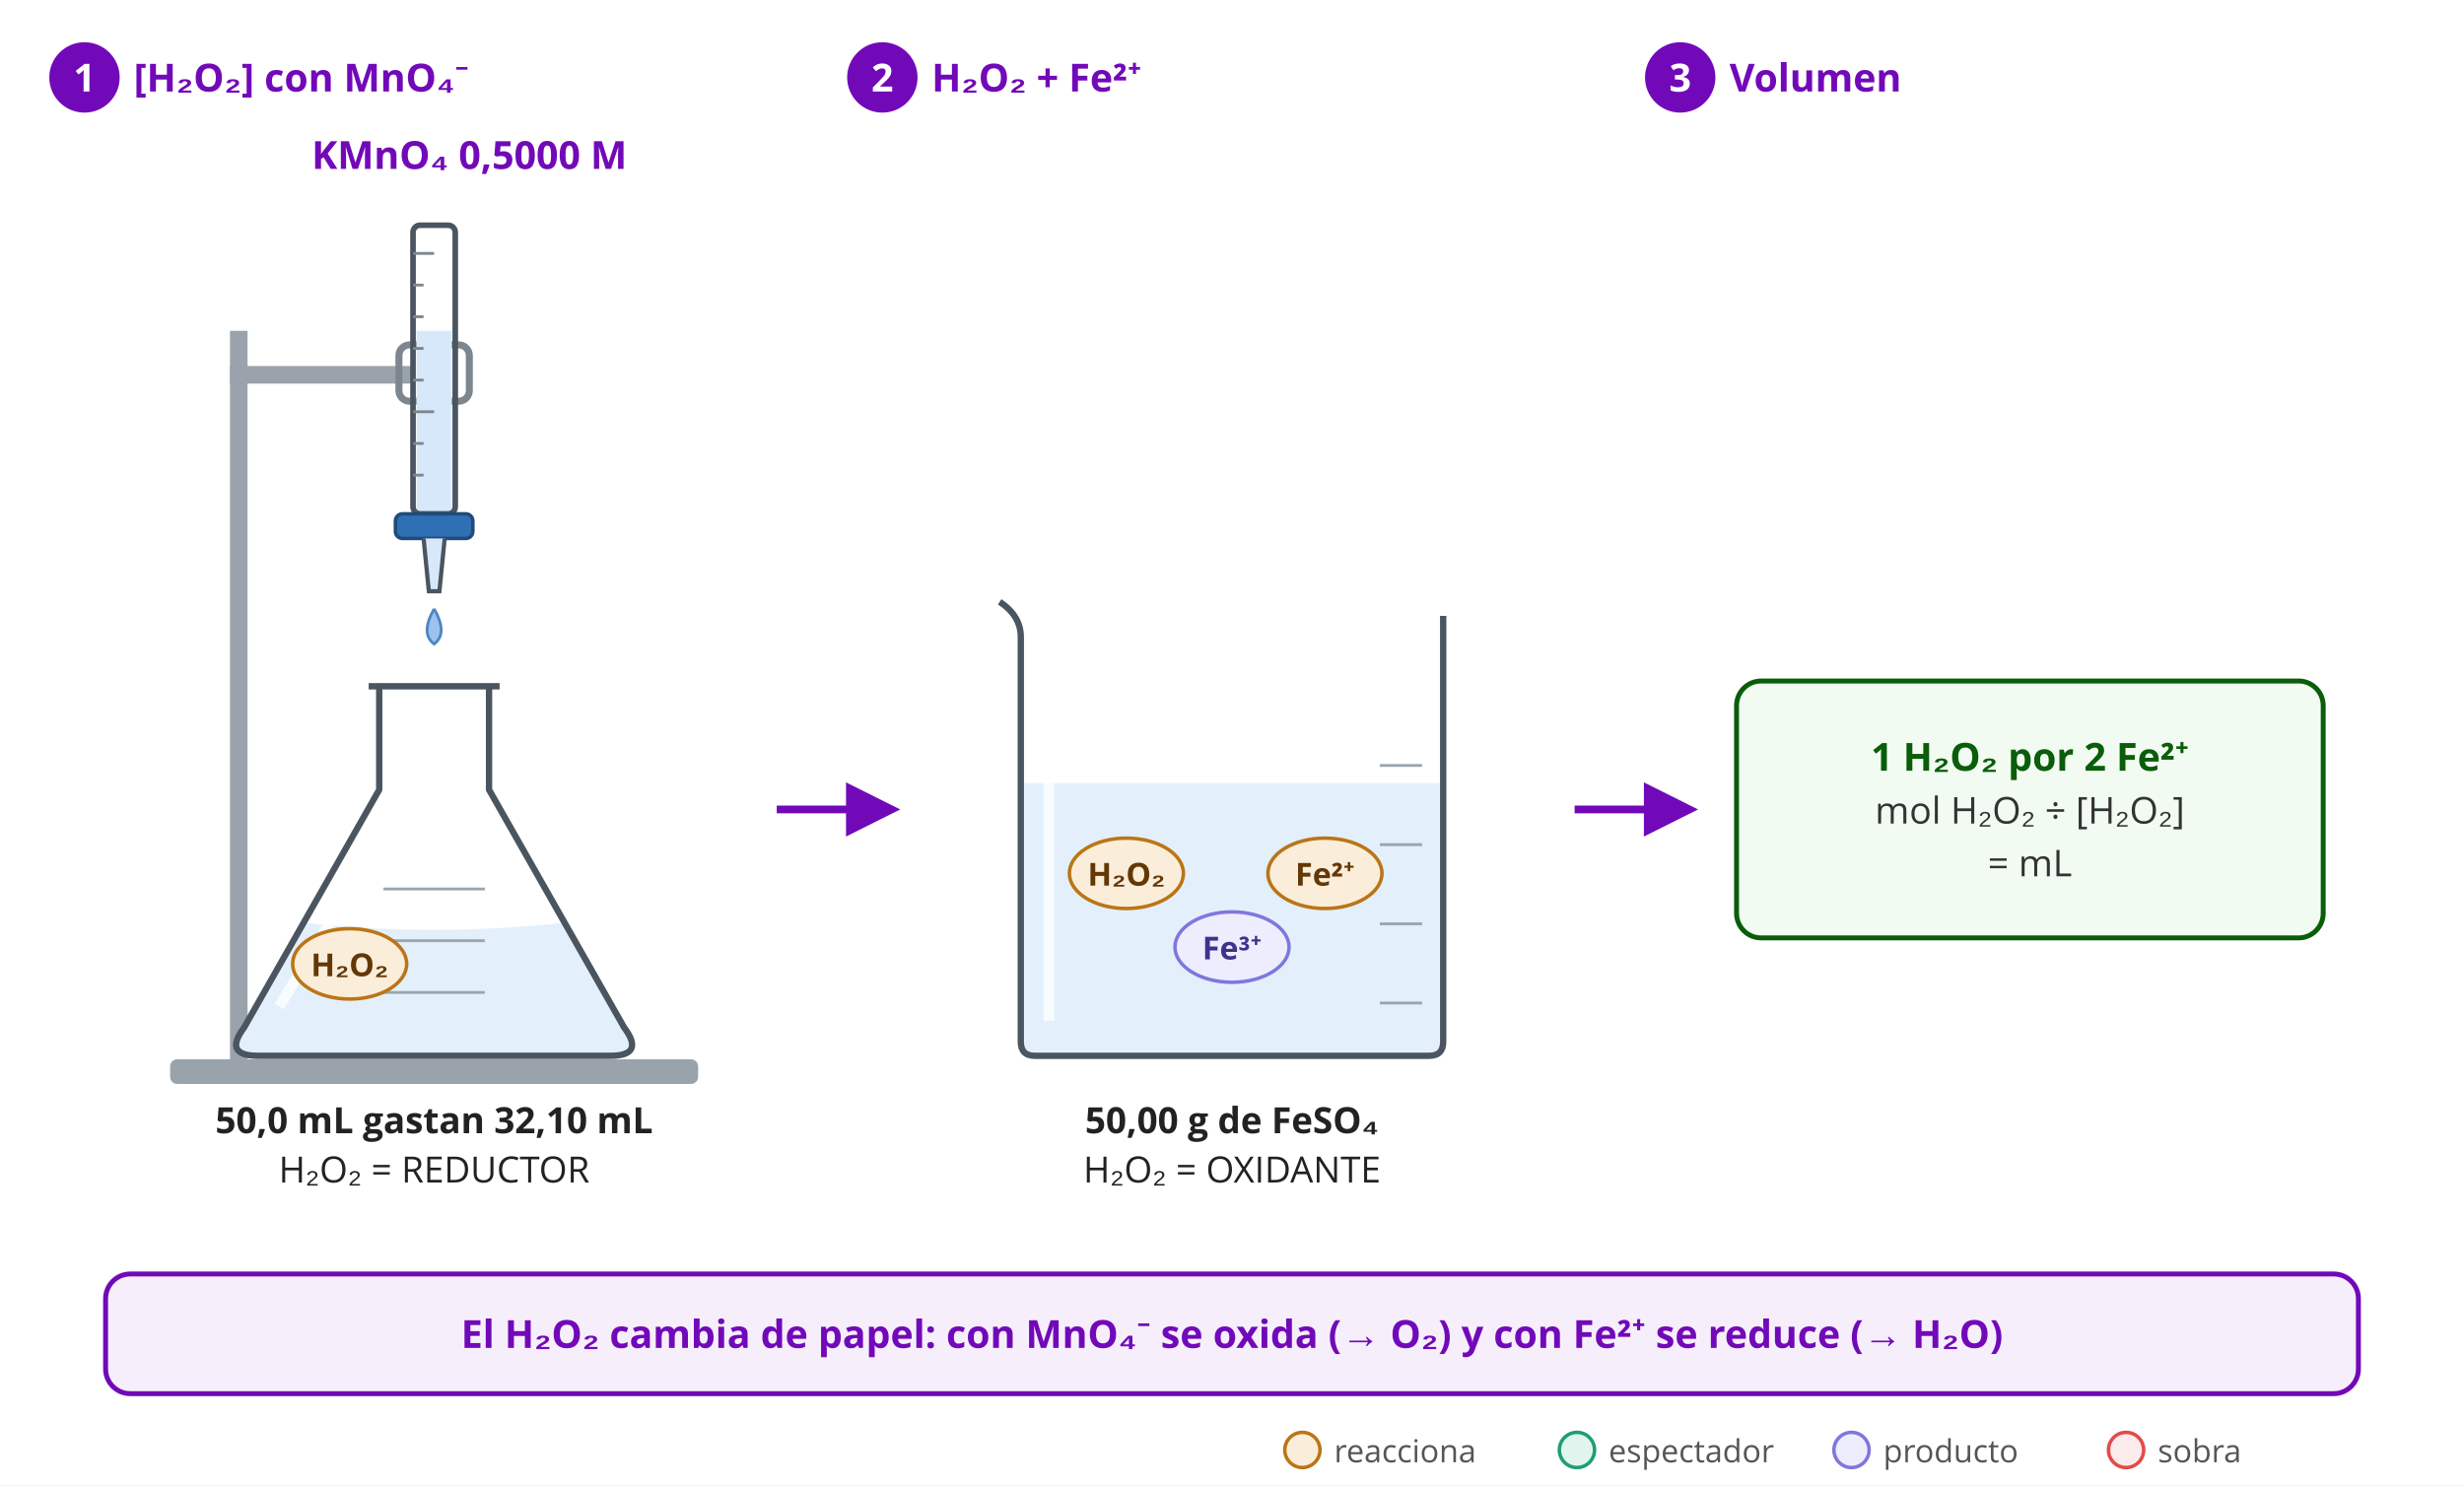
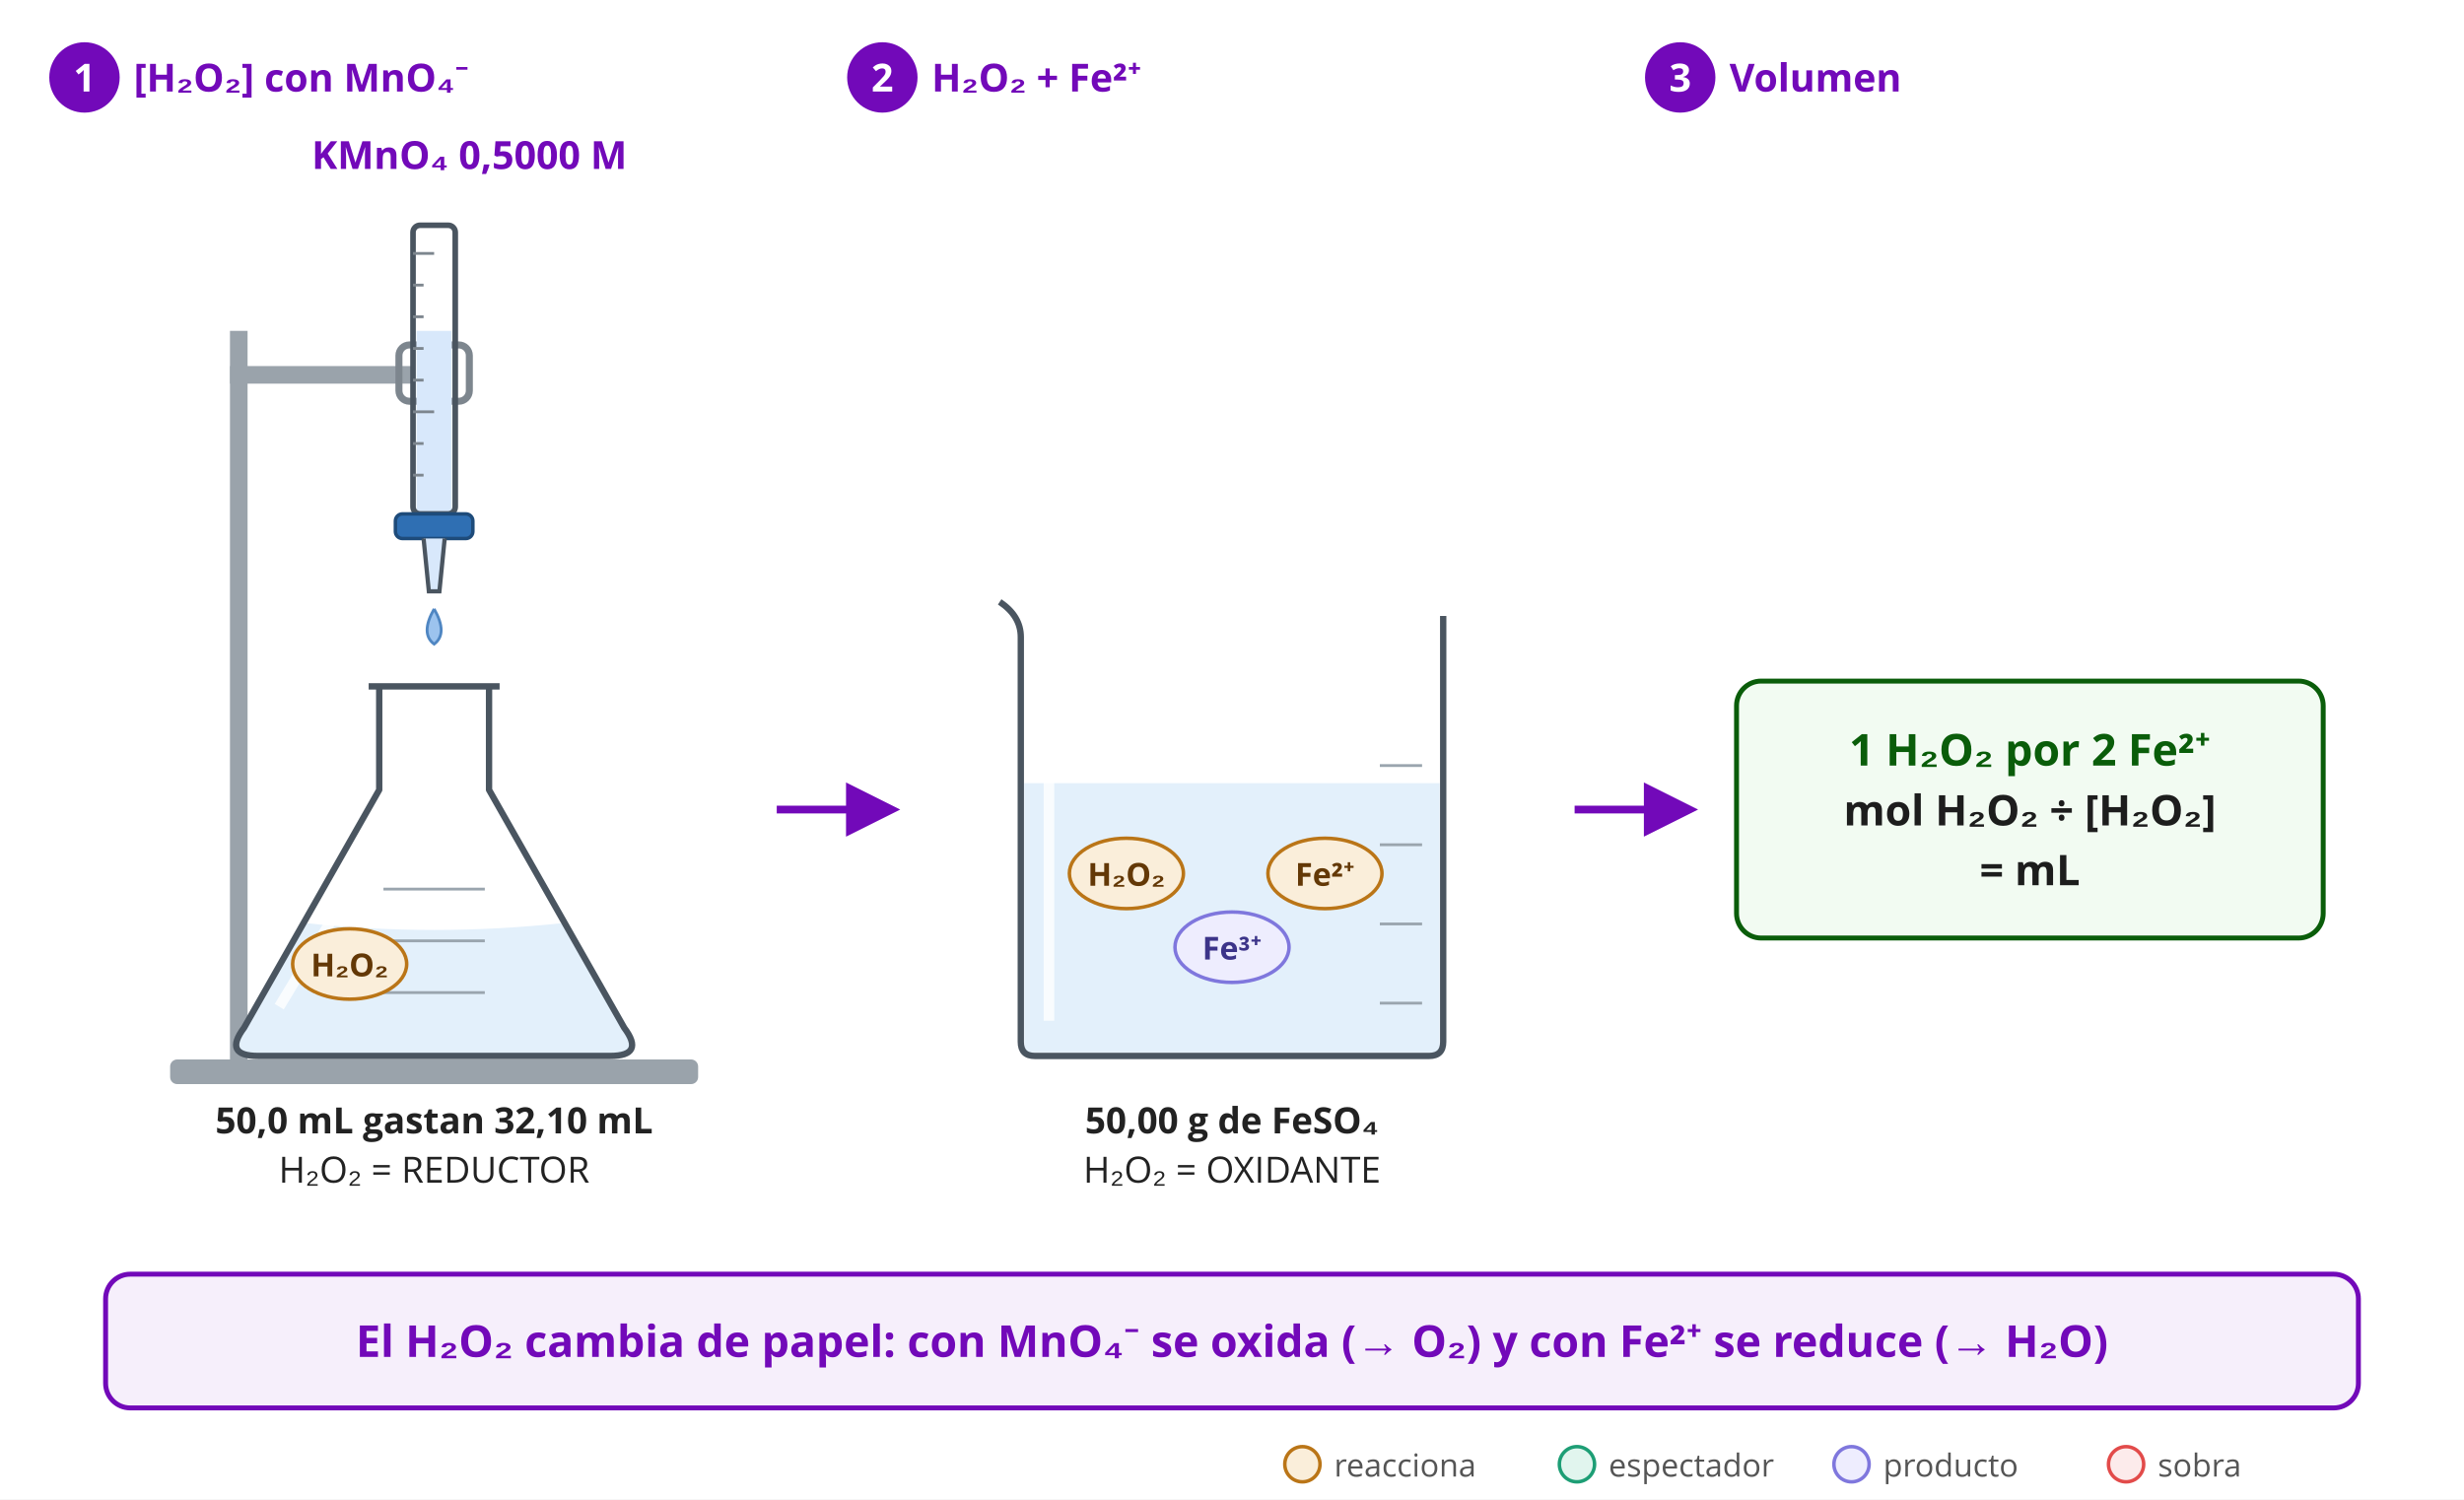
- <svg xmlns="http://www.w3.org/2000/svg" viewBox="0 0 700 422" width="700" height="422">
+ <svg xmlns="http://www.w3.org/2000/svg" viewBox="0 0 700 426" width="700" height="426">
  <defs>
    <marker id="pta" viewBox="0 0 10 10" refX="8" refY="5" markerWidth="7" markerHeight="7" orient="auto-start-reverse">
      <path d="M0 0 L10 5 L0 10 z" fill="#7209b9" />
    </marker>
  </defs>
-   <rect width="700" height="422" fill="white" />
+   <rect width="700" height="426" fill="white" />
  <circle cx="24.0" cy="22" r="10" fill="#7209b9" />
  <text x="24.0" y="26" text-anchor="middle" font-size="11" font-weight="bold" fill="white" font-family="Open Sans, Arial, sans-serif">1</text>
  <text x="40.0" y="26" text-anchor="start" font-size="11.5" font-weight="bold" fill="#7209b9" font-family="Open Sans, Arial, sans-serif" />
  <text x="38.0" y="26" text-anchor="start" font-size="11" font-weight="bold" fill="#7209b9" font-family="Open Sans, Arial, sans-serif">[H₂O₂] con MnO₄⁻</text>
  <rect x="65.333" y="94" width="5" height="207" fill="#9aa3ab" />
  <rect x="48.333" y="301" width="150" height="7" rx="2" fill="#9aa3ab" />
  <rect x="65.333" y="104" width="52" height="5" fill="#9aa3ab" />
  <rect x="113.333" y="98" width="20" height="16" rx="3" fill="none" stroke="#7d868e" stroke-width="2" />
  <rect x="118.333" y="94" width="10" height="52" fill="#d8e8fb" />
  <rect x="117.333" y="64" width="12" height="82" rx="2" fill="none" stroke="#4a5560" stroke-width="1.6" />
  <line x1="117.333" y1="72" x2="123.333" y2="72" stroke="#7d868e" stroke-width=".8" />
  <line x1="117.333" y1="81" x2="120.333" y2="81" stroke="#7d868e" stroke-width=".8" />
  <line x1="117.333" y1="90" x2="120.333" y2="90" stroke="#7d868e" stroke-width=".8" />
  <line x1="117.333" y1="99" x2="120.333" y2="99" stroke="#7d868e" stroke-width=".8" />
  <line x1="117.333" y1="108" x2="120.333" y2="108" stroke="#7d868e" stroke-width=".8" />
  <line x1="117.333" y1="117" x2="123.333" y2="117" stroke="#7d868e" stroke-width=".8" />
  <line x1="117.333" y1="126" x2="120.333" y2="126" stroke="#7d868e" stroke-width=".8" />
  <line x1="117.333" y1="135" x2="120.333" y2="135" stroke="#7d868e" stroke-width=".8" />
  <rect x="112.333" y="146" width="22" height="7" rx="2" fill="#2f6fb3" stroke="#1e4b7a" />
  <path d="M120.333 153 L121.833 168 H124.833 L126.333 153" fill="#d8e8fb" stroke="#4a5560" stroke-width="1.2" />
  <path d="M123.333 173 q-4 7 0 10 q4 -3 0 -10" fill="#9cc3ee" stroke="#4f86c2" stroke-width=".8" />
  <text x="133.333" y="48.0" text-anchor="middle" font-size="11.0" font-weight="bold" fill="#7209b9" font-family="Open Sans, Arial, sans-serif">KMnO₄ 0,5000 M</text>
  <path d="M86.261 262.2 Q123.333 266.2 160.406 262.2 L177.333 292 Q183.333 300 173.333 300 H73.333 Q63.333 300 69.333 292 Z" fill="#e3f0fb" stroke="none" />
  <path d="M104.733 195 H141.933 M107.733 195 V224.4 L69.333 292 Q63.333 300 73.333 300 H173.333 Q183.333 300 177.333 292 L138.933 224.4 V195" fill="none" stroke="#4a5560" stroke-width="1.8" stroke-linejoin="round" />
  <path d="M79.333 286 L111.733 232.4" stroke="white" stroke-width="3" opacity=".8" />
  <line x1="108.933" y1="282.0" x2="137.733" y2="282.0" stroke="#9aa5ae" stroke-width=".8" />
  <line x1="108.933" y1="267.3" x2="137.733" y2="267.3" stroke="#9aa5ae" stroke-width=".8" />
  <line x1="108.933" y1="252.6" x2="137.733" y2="252.6" stroke="#9aa5ae" stroke-width=".8" />
  <ellipse cx="99.333" cy="273.876" rx="16.2" ry="10" fill="#FAEEDA" stroke="#BA7517" stroke-width="1" />
  <text x="99.333" y="277.376" text-anchor="middle" font-size="9" font-weight="bold" fill="#633806" font-family="Open Sans, Arial, sans-serif">H₂O₂</text>
  <text x="123.333" y="322" text-anchor="middle" font-size="10.3" font-weight="bold" fill="#222" font-family="Open Sans, Arial, sans-serif">50,0 mL gastan 32,10 mL</text>
  <text x="123.333" y="336" text-anchor="middle" font-size="10.3" font-weight="normal" fill="#222" font-family="Open Sans, Arial, sans-serif">H₂O₂ = REDUCTOR</text>
  <path d="M220.667 230 L252.667 230" fill="none" stroke="#7209b9" stroke-width="2.2" marker-end="url(#pta)" />
  <circle cx="250.667" cy="22" r="10" fill="#7209b9" />
  <text x="250.667" y="26" text-anchor="middle" font-size="11" font-weight="bold" fill="white" font-family="Open Sans, Arial, sans-serif">2</text>
  <text x="266.667" y="26" text-anchor="start" font-size="11.5" font-weight="bold" fill="#7209b9" font-family="Open Sans, Arial, sans-serif" />
  <text x="264.667" y="26" text-anchor="start" font-size="11" font-weight="bold" fill="#7209b9" font-family="Open Sans, Arial, sans-serif">H₂O₂ + Fe²⁺</text>
  <rect x="291.0" y="222.5" width="118" height="76.5" fill="#e3f0fb" />
  <path d="M284.0 171 Q290.0 175 290.0 181 V296 Q290.0 300 294.0 300 H406.0 Q410.0 300 410.0 296 V175" fill="none" stroke="#4a5560" stroke-width="1.8" />
  <line x1="392.0" y1="285.0" x2="404.0" y2="285.0" stroke="#9aa5ae" stroke-width=".8" />
  <line x1="392.0" y1="262.5" x2="404.0" y2="262.5" stroke="#9aa5ae" stroke-width=".8" />
  <line x1="392.0" y1="240.0" x2="404.0" y2="240.0" stroke="#9aa5ae" stroke-width=".8" />
  <line x1="392.0" y1="217.5" x2="404.0" y2="217.5" stroke="#9aa5ae" stroke-width=".8" />
  <line x1="298.0" y1="189" x2="298.0" y2="290" stroke="white" stroke-width="3" opacity=".8" />
  <ellipse cx="320.0" cy="248.15" rx="16.2" ry="10" fill="#FAEEDA" stroke="#BA7517" stroke-width="1" />
  <text x="320.0" y="251.65" text-anchor="middle" font-size="9" font-weight="bold" fill="#633806" font-family="Open Sans, Arial, sans-serif">H₂O₂</text>
  <ellipse cx="376.4" cy="248.15" rx="16.2" ry="10" fill="#FAEEDA" stroke="#BA7517" stroke-width="1" />
  <text x="376.4" y="251.65" text-anchor="middle" font-size="9" font-weight="bold" fill="#633806" font-family="Open Sans, Arial, sans-serif">Fe²⁺</text>
  <ellipse cx="350.0" cy="269.11" rx="16.2" ry="10" fill="#EEEDFE" stroke="#7F77DD" stroke-width="1" />
  <text x="350.0" y="272.61" text-anchor="middle" font-size="9" font-weight="bold" fill="#3C3489" font-family="Open Sans, Arial, sans-serif">Fe³⁺</text>
  <text x="350.0" y="322" text-anchor="middle" font-size="10.3" font-weight="bold" fill="#222" font-family="Open Sans, Arial, sans-serif">50,00 g de FeSO₄</text>
  <text x="350.0" y="336" text-anchor="middle" font-size="10.3" font-weight="normal" fill="#222" font-family="Open Sans, Arial, sans-serif">H₂O₂ = OXIDANTE</text>
  <path d="M447.333 230 L479.333 230" fill="none" stroke="#7209b9" stroke-width="2.2" marker-end="url(#pta)" />
  <circle cx="477.333" cy="22" r="10" fill="#7209b9" />
  <text x="477.333" y="26" text-anchor="middle" font-size="11" font-weight="bold" fill="white" font-family="Open Sans, Arial, sans-serif">3</text>
  <text x="493.333" y="26" text-anchor="start" font-size="11.5" font-weight="bold" fill="#7209b9" font-family="Open Sans, Arial, sans-serif" />
  <text x="491.333" y="26" text-anchor="start" font-size="11" font-weight="bold" fill="#7209b9" font-family="Open Sans, Arial, sans-serif">Volumen</text>
  <rect x="493.333" y="193.5" width="166.667" height="73" rx="7" fill="#f2fbf2" stroke="#0a5d0a" stroke-width="1.4" />
-   <text x="576.667" y="219.0" text-anchor="middle" font-size="11" font-weight="bold" fill="#0a5d0a" font-family="Open Sans, Arial, sans-serif">1 H₂O₂ por 2 Fe²⁺</text>
-   <text x="576.667" y="234.0" text-anchor="middle" font-size="10.5" font-weight="normal" fill="#333" font-family="Open Sans, Arial, sans-serif">mol H₂O₂ ÷ [H₂O₂]</text>
-   <text x="576.667" y="249.0" text-anchor="middle" font-size="10.5" font-weight="normal" fill="#333" font-family="Open Sans, Arial, sans-serif">= mL</text>
-   <rect x="30" y="362" width="640" height="34" rx="7" fill="#f6effb" stroke="#7209b9" stroke-width="1.4" />
-   <text x="350.0" y="383.0" text-anchor="middle" font-size="11" font-weight="bold" fill="#7209b9" font-family="Open Sans, Arial, sans-serif">El H₂O₂ cambia de papel: con MnO₄⁻ se oxida (→ O₂) y con Fe²⁺ se reduce (→ H₂O)</text>
-   <circle cx="370" cy="412" r="5" fill="#FAEEDA" stroke="#BA7517" />
-   <text x="379" y="415.5" text-anchor="start" font-size="9" font-weight="normal" fill="#555" font-family="Open Sans, Arial, sans-serif">reacciona</text>
-   <circle cx="448" cy="412" r="5" fill="#E1F5EE" stroke="#1D9E75" />
-   <text x="457" y="415.5" text-anchor="start" font-size="9" font-weight="normal" fill="#555" font-family="Open Sans, Arial, sans-serif">espectador</text>
-   <circle cx="526" cy="412" r="5" fill="#EEEDFE" stroke="#7F77DD" />
-   <text x="535" y="415.5" text-anchor="start" font-size="9" font-weight="normal" fill="#555" font-family="Open Sans, Arial, sans-serif">producto</text>
-   <circle cx="604" cy="412" r="5" fill="#FCEBEB" stroke="#E24B4A" />
-   <text x="613" y="415.5" text-anchor="start" font-size="9" font-weight="normal" fill="#555" font-family="Open Sans, Arial, sans-serif">sobra</text>
+   <text x="576.667" y="217.5" text-anchor="middle" font-size="12.5" font-weight="bold" fill="#0a5d0a" font-family="Open Sans, Arial, sans-serif">1 H₂O₂ por 2 Fe²⁺</text>
+   <text x="576.667" y="234.5" text-anchor="middle" font-size="12" font-weight="bold" fill="#1d1d1d" font-family="Open Sans, Arial, sans-serif">mol H₂O₂ ÷ [H₂O₂]</text>
+   <text x="576.667" y="251.5" text-anchor="middle" font-size="12" font-weight="bold" fill="#1d1d1d" font-family="Open Sans, Arial, sans-serif">= mL</text>
+   <rect x="30" y="362" width="640" height="38" rx="7" fill="#f6effb" stroke="#7209b9" stroke-width="1.4" />
+   <text x="350.0" y="385.5" text-anchor="middle" font-size="12.5" font-weight="bold" fill="#7209b9" font-family="Open Sans, Arial, sans-serif">El H₂O₂ cambia de papel: con MnO₄⁻ se oxida (→ O₂) y con Fe²⁺ se reduce (→ H₂O)</text>
+   <circle cx="370" cy="416" r="5" fill="#FAEEDA" stroke="#BA7517" />
+   <text x="379" y="419.5" text-anchor="start" font-size="9" font-weight="normal" fill="#555" font-family="Open Sans, Arial, sans-serif">reacciona</text>
+   <circle cx="448" cy="416" r="5" fill="#E1F5EE" stroke="#1D9E75" />
+   <text x="457" y="419.5" text-anchor="start" font-size="9" font-weight="normal" fill="#555" font-family="Open Sans, Arial, sans-serif">espectador</text>
+   <circle cx="526" cy="416" r="5" fill="#EEEDFE" stroke="#7F77DD" />
+   <text x="535" y="419.5" text-anchor="start" font-size="9" font-weight="normal" fill="#555" font-family="Open Sans, Arial, sans-serif">producto</text>
+   <circle cx="604" cy="416" r="5" fill="#FCEBEB" stroke="#E24B4A" />
+   <text x="613" y="419.5" text-anchor="start" font-size="9" font-weight="normal" fill="#555" font-family="Open Sans, Arial, sans-serif">sobra</text>
</svg>
